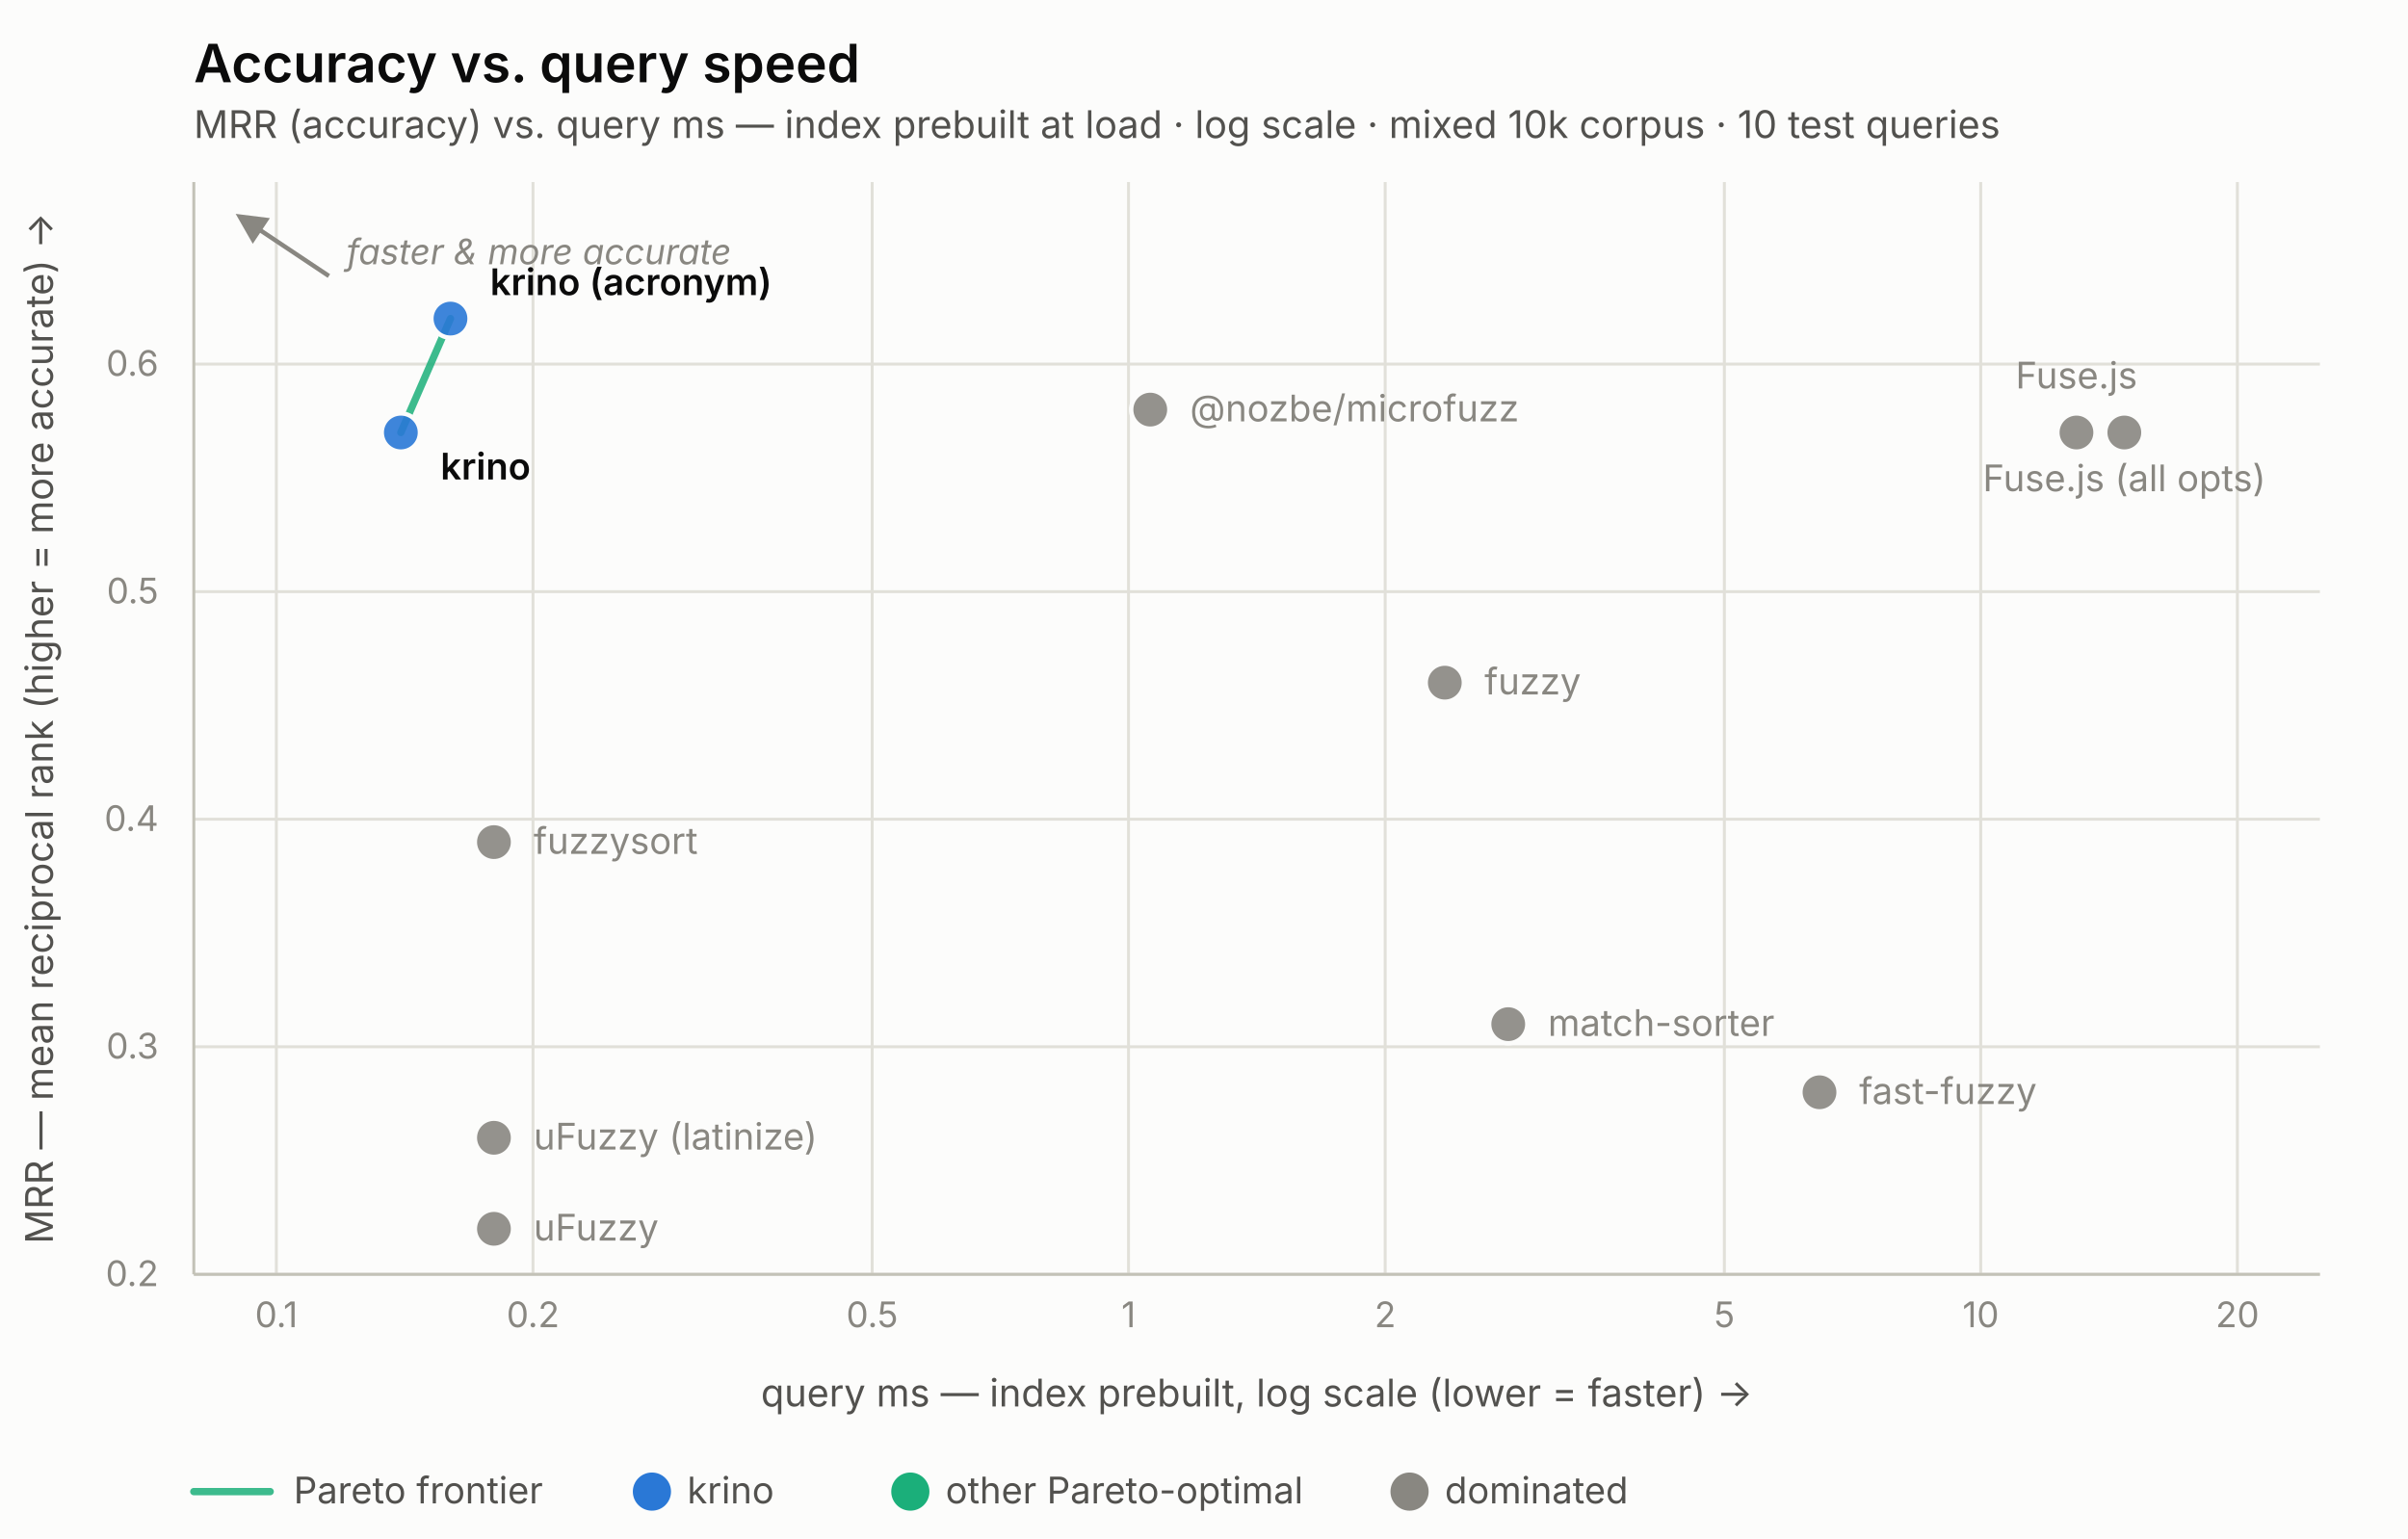
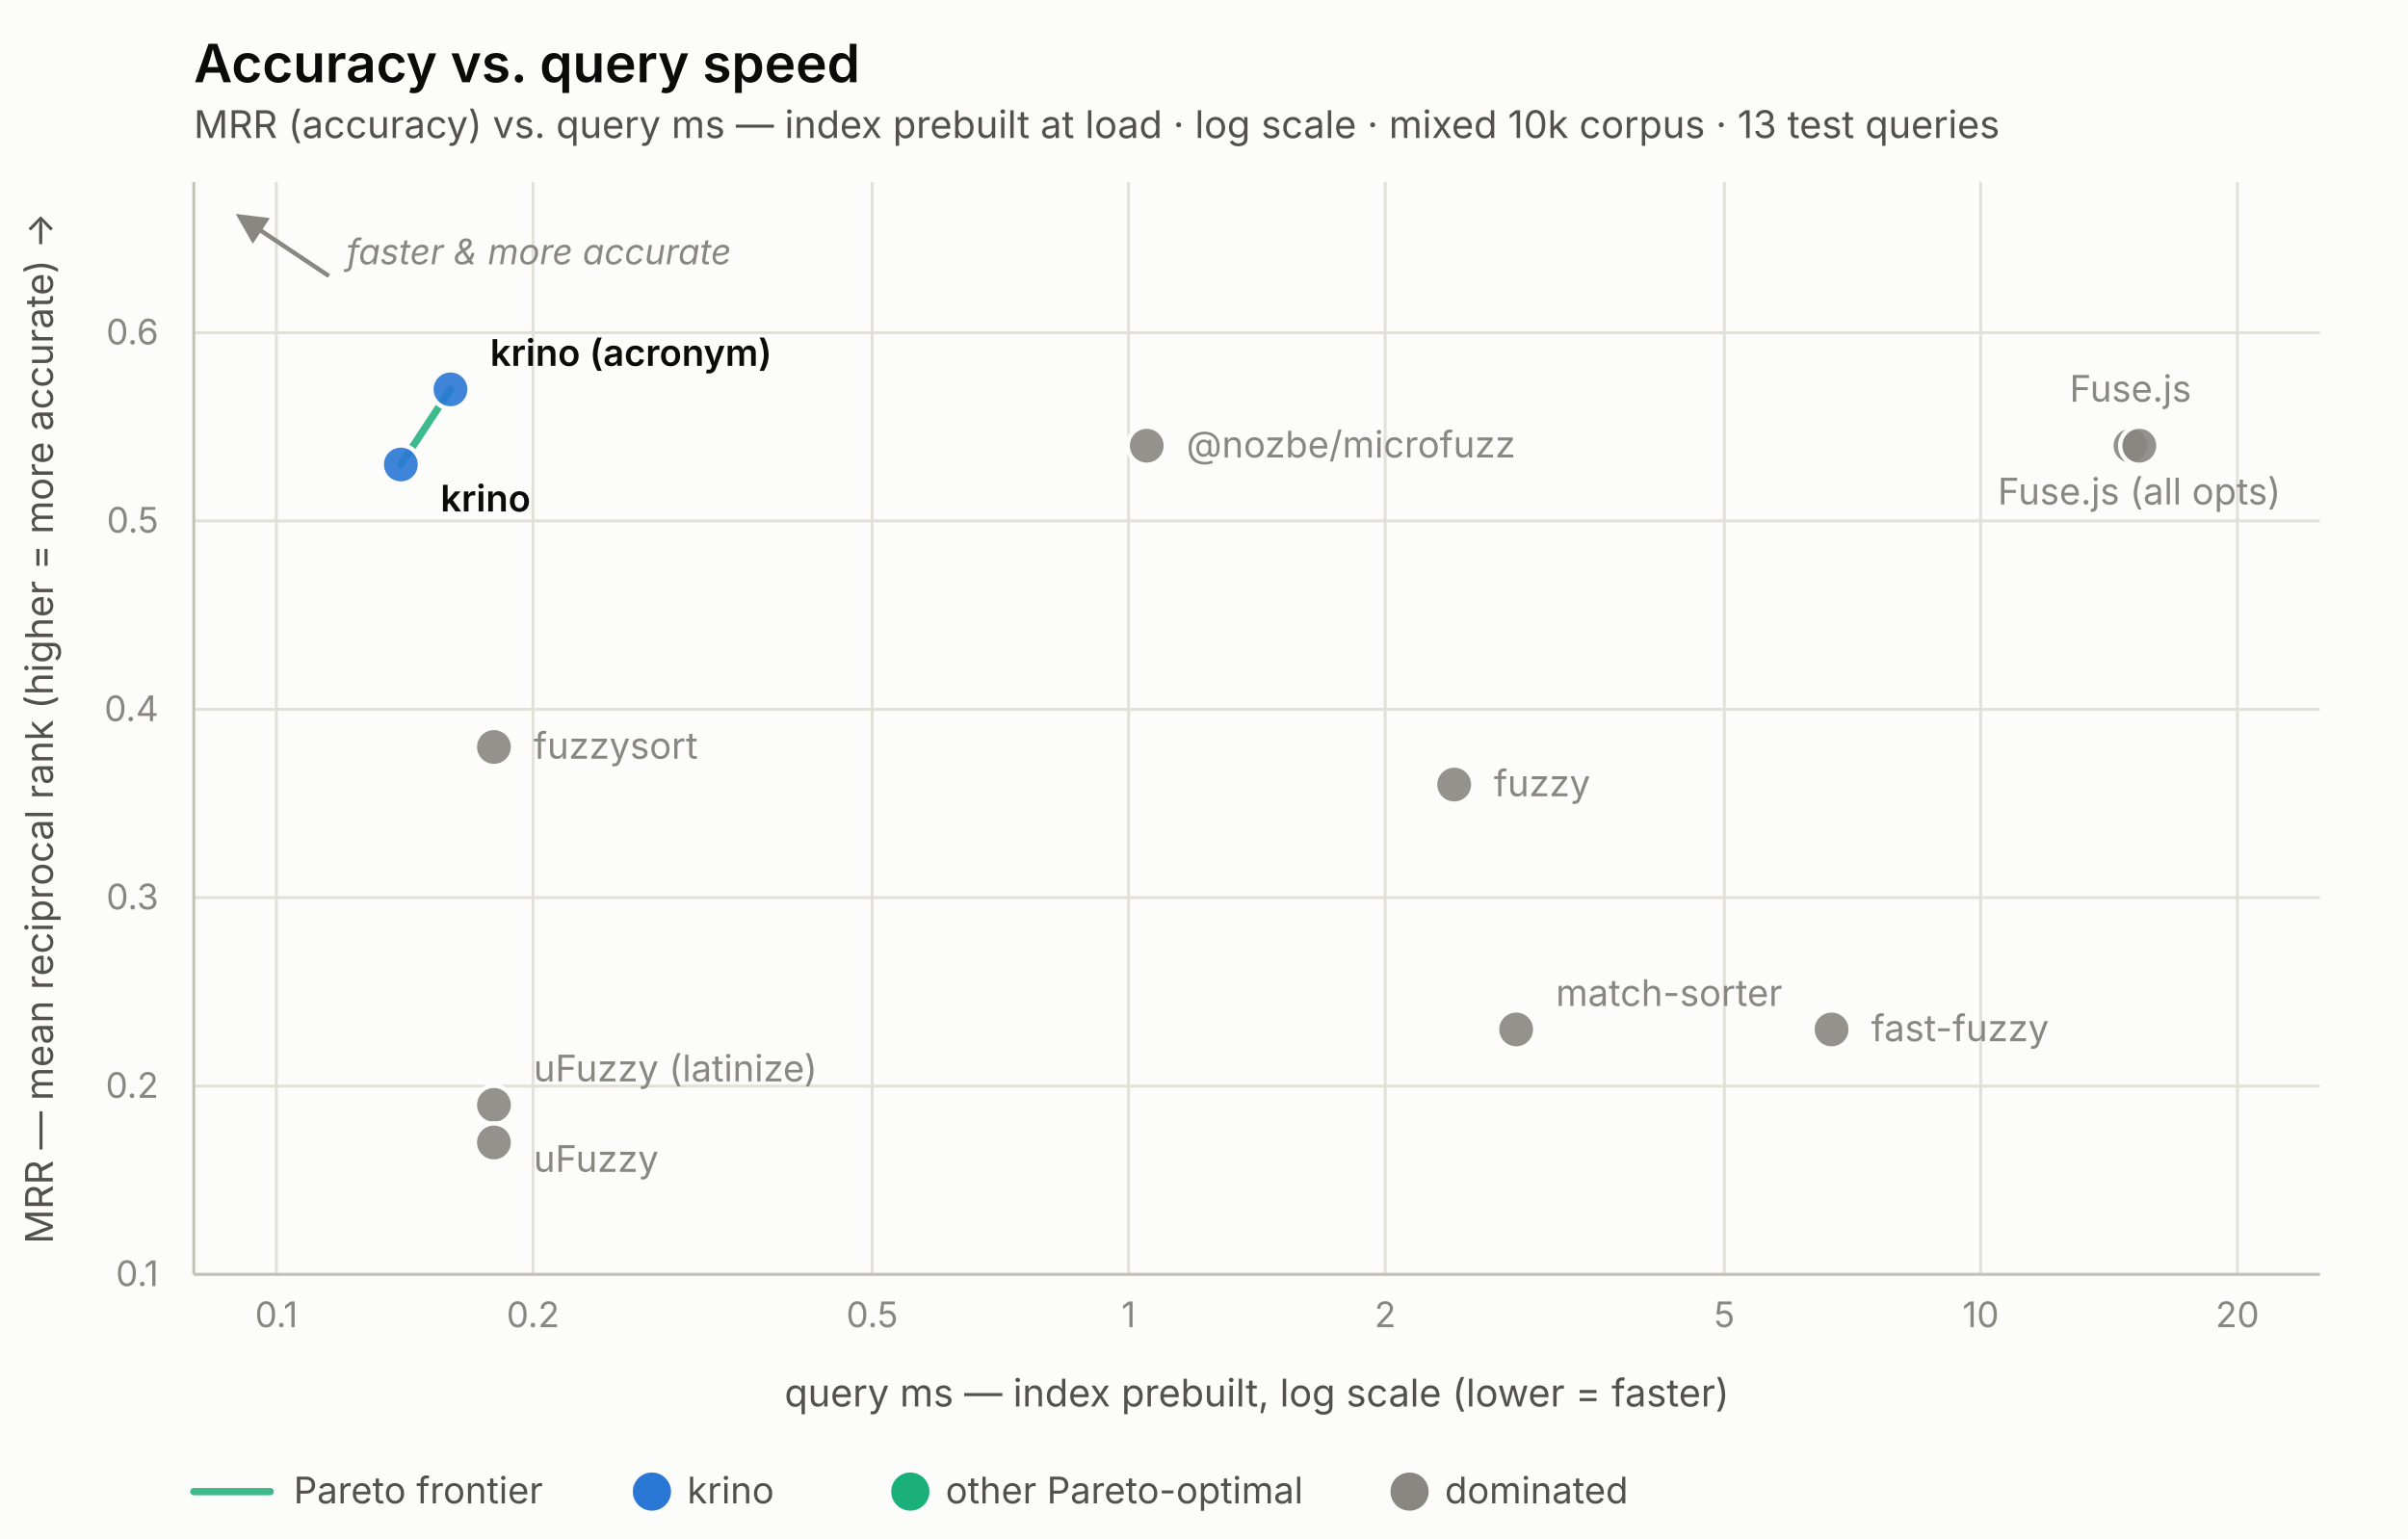
<svg xmlns="http://www.w3.org/2000/svg" viewBox="0 0 820 524" font-family="system-ui, -apple-system, 'Segoe UI', sans-serif" role="img" aria-labelledby="pareto-query-title pareto-query-desc">
  <defs>
    <marker id="arrow" viewBox="0 0 10 10" refX="8" refY="5" markerWidth="7" markerHeight="7" orient="auto-start-reverse">
      <path d="M0 0 L10 5 L0 10 z" fill="#898781" />
    </marker>
  </defs>
  <rect x="0" y="0" width="820" height="524" fill="#fcfcfb" />
  <text x="66" y="28" fill="#0b0b0b" font-size="18" font-weight="600">Accuracy vs. query speed</text>
-   <text x="66" y="47" fill="#52514e" font-size="13">MRR (accuracy) vs. query ms — index prebuilt at load · log scale · mixed 10k corpus · 10 test queries</text>
+   <text x="66" y="47" fill="#52514e" font-size="13">MRR (accuracy) vs. query ms — index prebuilt at load · log scale · mixed 10k corpus · 13 test queries</text>
  <g>
    <line x1="94.1" y1="62" x2="94.1" y2="434" stroke="#e1e0d9" />
    <line x1="181.5" y1="62" x2="181.5" y2="434" stroke="#e1e0d9" />
    <line x1="297" y1="62" x2="297" y2="434" stroke="#e1e0d9" />
    <line x1="384.3" y1="62" x2="384.3" y2="434" stroke="#e1e0d9" />
    <line x1="471.7" y1="62" x2="471.7" y2="434" stroke="#e1e0d9" />
    <line x1="587.2" y1="62" x2="587.2" y2="434" stroke="#e1e0d9" />
    <line x1="674.5" y1="62" x2="674.5" y2="434" stroke="#e1e0d9" />
    <line x1="761.9" y1="62" x2="761.9" y2="434" stroke="#e1e0d9" />
    <line x1="66" y1="434" x2="790" y2="434" stroke="#e1e0d9" />
-     <line x1="66" y1="356.5" x2="790" y2="356.5" stroke="#e1e0d9" />
-     <line x1="66" y1="279" x2="790" y2="279" stroke="#e1e0d9" />
-     <line x1="66" y1="201.5" x2="790" y2="201.5" stroke="#e1e0d9" />
-     <line x1="66" y1="124" x2="790" y2="124" stroke="#e1e0d9" />
+     <line x1="66" y1="369.9" x2="790" y2="369.9" stroke="#e1e0d9" />
+     <line x1="66" y1="305.7" x2="790" y2="305.7" stroke="#e1e0d9" />
+     <line x1="66" y1="241.6" x2="790" y2="241.6" stroke="#e1e0d9" />
+     <line x1="66" y1="177.4" x2="790" y2="177.4" stroke="#e1e0d9" />
+     <line x1="66" y1="113.3" x2="790" y2="113.3" stroke="#e1e0d9" />
  </g>
  <line x1="66" y1="434" x2="790" y2="434" stroke="#c3c2b7" />
  <line x1="66" y1="62" x2="66" y2="434" stroke="#c3c2b7" />
  <g>
    <text x="94.1" y="452" text-anchor="middle" fill="#898781" font-size="12" font-variant-numeric="tabular-nums">0.1</text>
    <text x="181.5" y="452" text-anchor="middle" fill="#898781" font-size="12" font-variant-numeric="tabular-nums">0.2</text>
    <text x="297" y="452" text-anchor="middle" fill="#898781" font-size="12" font-variant-numeric="tabular-nums">0.5</text>
    <text x="384.3" y="452" text-anchor="middle" fill="#898781" font-size="12" font-variant-numeric="tabular-nums">1</text>
    <text x="471.7" y="452" text-anchor="middle" fill="#898781" font-size="12" font-variant-numeric="tabular-nums">2</text>
    <text x="587.2" y="452" text-anchor="middle" fill="#898781" font-size="12" font-variant-numeric="tabular-nums">5</text>
    <text x="674.5" y="452" text-anchor="middle" fill="#898781" font-size="12" font-variant-numeric="tabular-nums">10</text>
    <text x="761.9" y="452" text-anchor="middle" fill="#898781" font-size="12" font-variant-numeric="tabular-nums">20</text>
  </g>
  <g>
-     <text x="54" y="438" text-anchor="end" fill="#898781" font-size="12" font-variant-numeric="tabular-nums">0.2</text>
-     <text x="54" y="360.5" text-anchor="end" fill="#898781" font-size="12" font-variant-numeric="tabular-nums">0.3</text>
-     <text x="54" y="283" text-anchor="end" fill="#898781" font-size="12" font-variant-numeric="tabular-nums">0.4</text>
-     <text x="54" y="205.5" text-anchor="end" fill="#898781" font-size="12" font-variant-numeric="tabular-nums">0.5</text>
-     <text x="54" y="128" text-anchor="end" fill="#898781" font-size="12" font-variant-numeric="tabular-nums">0.6</text>
+     <text x="54" y="438" text-anchor="end" fill="#898781" font-size="12" font-variant-numeric="tabular-nums">0.1</text>
+     <text x="54" y="373.9" text-anchor="end" fill="#898781" font-size="12" font-variant-numeric="tabular-nums">0.2</text>
+     <text x="54" y="309.7" text-anchor="end" fill="#898781" font-size="12" font-variant-numeric="tabular-nums">0.3</text>
+     <text x="54" y="245.6" text-anchor="end" fill="#898781" font-size="12" font-variant-numeric="tabular-nums">0.4</text>
+     <text x="54" y="181.4" text-anchor="end" fill="#898781" font-size="12" font-variant-numeric="tabular-nums">0.5</text>
+     <text x="54" y="117.3" text-anchor="end" fill="#898781" font-size="12" font-variant-numeric="tabular-nums">0.6</text>
  </g>
-   <text x="428" y="479" text-anchor="middle" fill="#52514e" font-size="13">query ms — index prebuilt, log scale (lower = faster) →</text>
+   <text x="428" y="479" text-anchor="middle" fill="#52514e" font-size="13">query ms — index prebuilt, log scale (lower = faster)</text>
  <text transform="translate(18,248) rotate(-90)" text-anchor="middle" fill="#52514e" font-size="13">MRR — mean reciprocal rank (higher = more accurate) →</text>
-   <path d="M136.5 147.3 L153.4 108.5" fill="none" stroke="#1baf7a" stroke-width="2.5" stroke-linejoin="round" stroke-linecap="round" opacity="0.85" />
+   <path d="M136.5 158.2 L153.4 132.6" fill="none" stroke="#1baf7a" stroke-width="2.5" stroke-linejoin="round" stroke-linecap="round" opacity="0.85" />
  <g transform="translate(78,70)">
    <line x1="34" y1="24" x2="4" y2="4" stroke="#898781" stroke-width="1.5" marker-end="url(#arrow)" />
    <text x="40" y="20" fill="#898781" font-size="12" font-style="italic">faster &amp; more accurate</text>
  </g>
  <g>
-     <circle cx="153.4" cy="108.5" r="6.5" fill="#2a78d6" fill-opacity="0.9" stroke="#fcfcfb" stroke-width="1.5" />
-     <circle cx="391.7" cy="139.5" r="6.5" fill="#898781" fill-opacity="0.9" stroke="#fcfcfb" stroke-width="1.5" />
-     <circle cx="136.5" cy="147.3" r="6.5" fill="#2a78d6" fill-opacity="0.9" stroke="#fcfcfb" stroke-width="1.5" />
-     <circle cx="707.1" cy="147.3" r="6.5" fill="#898781" fill-opacity="0.9" stroke="#fcfcfb" stroke-width="1.5" />
-     <circle cx="723.4" cy="147.3" r="6.5" fill="#898781" fill-opacity="0.9" stroke="#fcfcfb" stroke-width="1.5" />
-     <circle cx="492" cy="232.5" r="6.5" fill="#898781" fill-opacity="0.9" stroke="#fcfcfb" stroke-width="1.5" />
-     <circle cx="168.2" cy="286.8" r="6.5" fill="#898781" fill-opacity="0.9" stroke="#fcfcfb" stroke-width="1.5" />
-     <circle cx="513.6" cy="348.8" r="6.5" fill="#898781" fill-opacity="0.9" stroke="#fcfcfb" stroke-width="1.5" />
-     <circle cx="619.6" cy="372" r="6.5" fill="#898781" fill-opacity="0.9" stroke="#fcfcfb" stroke-width="1.5" />
-     <circle cx="168.2" cy="387.5" r="6.5" fill="#898781" fill-opacity="0.9" stroke="#fcfcfb" stroke-width="1.5" />
-     <circle cx="168.2" cy="418.5" r="6.5" fill="#898781" fill-opacity="0.9" stroke="#fcfcfb" stroke-width="1.5" />
+     <circle cx="153.4" cy="132.6" r="6.5" fill="#2a78d6" fill-opacity="0.9" stroke="#fcfcfb" stroke-width="1.5" />
+     <circle cx="390.5" cy="151.8" r="6.5" fill="#898781" fill-opacity="0.9" stroke="#fcfcfb" stroke-width="1.5" />
+     <circle cx="725.5" cy="151.8" r="6.5" fill="#898781" fill-opacity="0.9" stroke="#fcfcfb" stroke-width="1.5" />
+     <circle cx="728.5" cy="151.8" r="6.5" fill="#898781" fill-opacity="0.9" stroke="#fcfcfb" stroke-width="1.5" />
+     <circle cx="136.5" cy="158.2" r="6.5" fill="#2a78d6" fill-opacity="0.9" stroke="#fcfcfb" stroke-width="1.5" />
+     <circle cx="168.2" cy="254.4" r="6.5" fill="#898781" fill-opacity="0.9" stroke="#fcfcfb" stroke-width="1.5" />
+     <circle cx="495.2" cy="267.2" r="6.5" fill="#898781" fill-opacity="0.9" stroke="#fcfcfb" stroke-width="1.5" />
+     <circle cx="516.3" cy="350.6" r="6.5" fill="#898781" fill-opacity="0.9" stroke="#fcfcfb" stroke-width="1.5" />
+     <circle cx="623.7" cy="350.6" r="6.5" fill="#898781" fill-opacity="0.9" stroke="#fcfcfb" stroke-width="1.5" />
+     <circle cx="168.2" cy="376.3" r="6.5" fill="#898781" fill-opacity="0.9" stroke="#fcfcfb" stroke-width="1.5" />
+     <circle cx="168.2" cy="389.1" r="6.5" fill="#898781" fill-opacity="0.9" stroke="#fcfcfb" stroke-width="1.5" />
  </g>
  <g>
-     <text x="166.9" y="100.5" text-anchor="start" fill="#0b0b0b" font-size="12.5" font-weight="600">krino (acronym)</text>
-     <text x="707.1" y="132.3" text-anchor="middle" fill="#898781" font-size="12.5">Fuse.js</text>
-     <text x="405.2" y="143.5" text-anchor="start" fill="#898781" font-size="12.5">@nozbe/microfuzz</text>
-     <text x="150" y="163.3" text-anchor="start" fill="#0b0b0b" font-size="12.5" font-weight="600">krino</text>
-     <text x="723.4" y="167.3" text-anchor="middle" fill="#898781" font-size="12.5">Fuse.js (all opts)</text>
-     <text x="505.5" y="236.5" text-anchor="start" fill="#898781" font-size="12.5">fuzzy</text>
-     <text x="181.7" y="290.8" text-anchor="start" fill="#898781" font-size="12.5">fuzzysort</text>
-     <text x="527.1" y="352.8" text-anchor="start" fill="#898781" font-size="12.5">match-sorter</text>
-     <text x="633.1" y="376" text-anchor="start" fill="#898781" font-size="12.5">fast-fuzzy</text>
-     <text x="181.7" y="391.5" text-anchor="start" fill="#898781" font-size="12.5">uFuzzy (latinize)</text>
-     <text x="181.7" y="422.5" text-anchor="start" fill="#898781" font-size="12.5">uFuzzy</text>
+     <text x="166.9" y="124.6" text-anchor="start" fill="#0b0b0b" font-size="12.5" font-weight="600">krino (acronym)</text>
+     <text x="725.5" y="136.8" text-anchor="middle" fill="#898781" font-size="12.5">Fuse.js</text>
+     <text x="404" y="155.8" text-anchor="start" fill="#898781" font-size="12.5">@nozbe/microfuzz</text>
+     <text x="728.5" y="171.8" text-anchor="middle" fill="#898781" font-size="12.5">Fuse.js (all opts)</text>
+     <text x="150" y="174.2" text-anchor="start" fill="#0b0b0b" font-size="12.5" font-weight="600">krino</text>
+     <text x="181.7" y="258.4" text-anchor="start" fill="#898781" font-size="12.5">fuzzysort</text>
+     <text x="508.7" y="271.2" text-anchor="start" fill="#898781" font-size="12.5">fuzzy</text>
+     <text x="529.8" y="342.6" text-anchor="start" fill="#898781" font-size="12.5">match-sorter</text>
+     <text x="637.2" y="354.6" text-anchor="start" fill="#898781" font-size="12.5">fast-fuzzy</text>
+     <text x="181.7" y="368.3" text-anchor="start" fill="#898781" font-size="12.5">uFuzzy (latinize)</text>
+     <text x="181.7" y="399.1" text-anchor="start" fill="#898781" font-size="12.5">uFuzzy</text>
  </g>
  <g>
    <line x1="66" y1="508" x2="92" y2="508" stroke="#1baf7a" stroke-width="2.5" stroke-linecap="round" opacity="0.85" />
    <text x="100" y="512" fill="#52514e" font-size="12.5">Pareto frontier</text>
    <circle cx="222" cy="508" r="6.5" fill="#2a78d6" />
    <text x="234" y="512" fill="#52514e" font-size="12.5">krino</text>
    <circle cx="310" cy="508" r="6.5" fill="#1baf7a" />
    <text x="322" y="512" fill="#52514e" font-size="12.5">other Pareto-optimal</text>
    <circle cx="480" cy="508" r="6.5" fill="#898781" />
    <text x="492" y="512" fill="#52514e" font-size="12.5">dominated</text>
  </g>
</svg>
